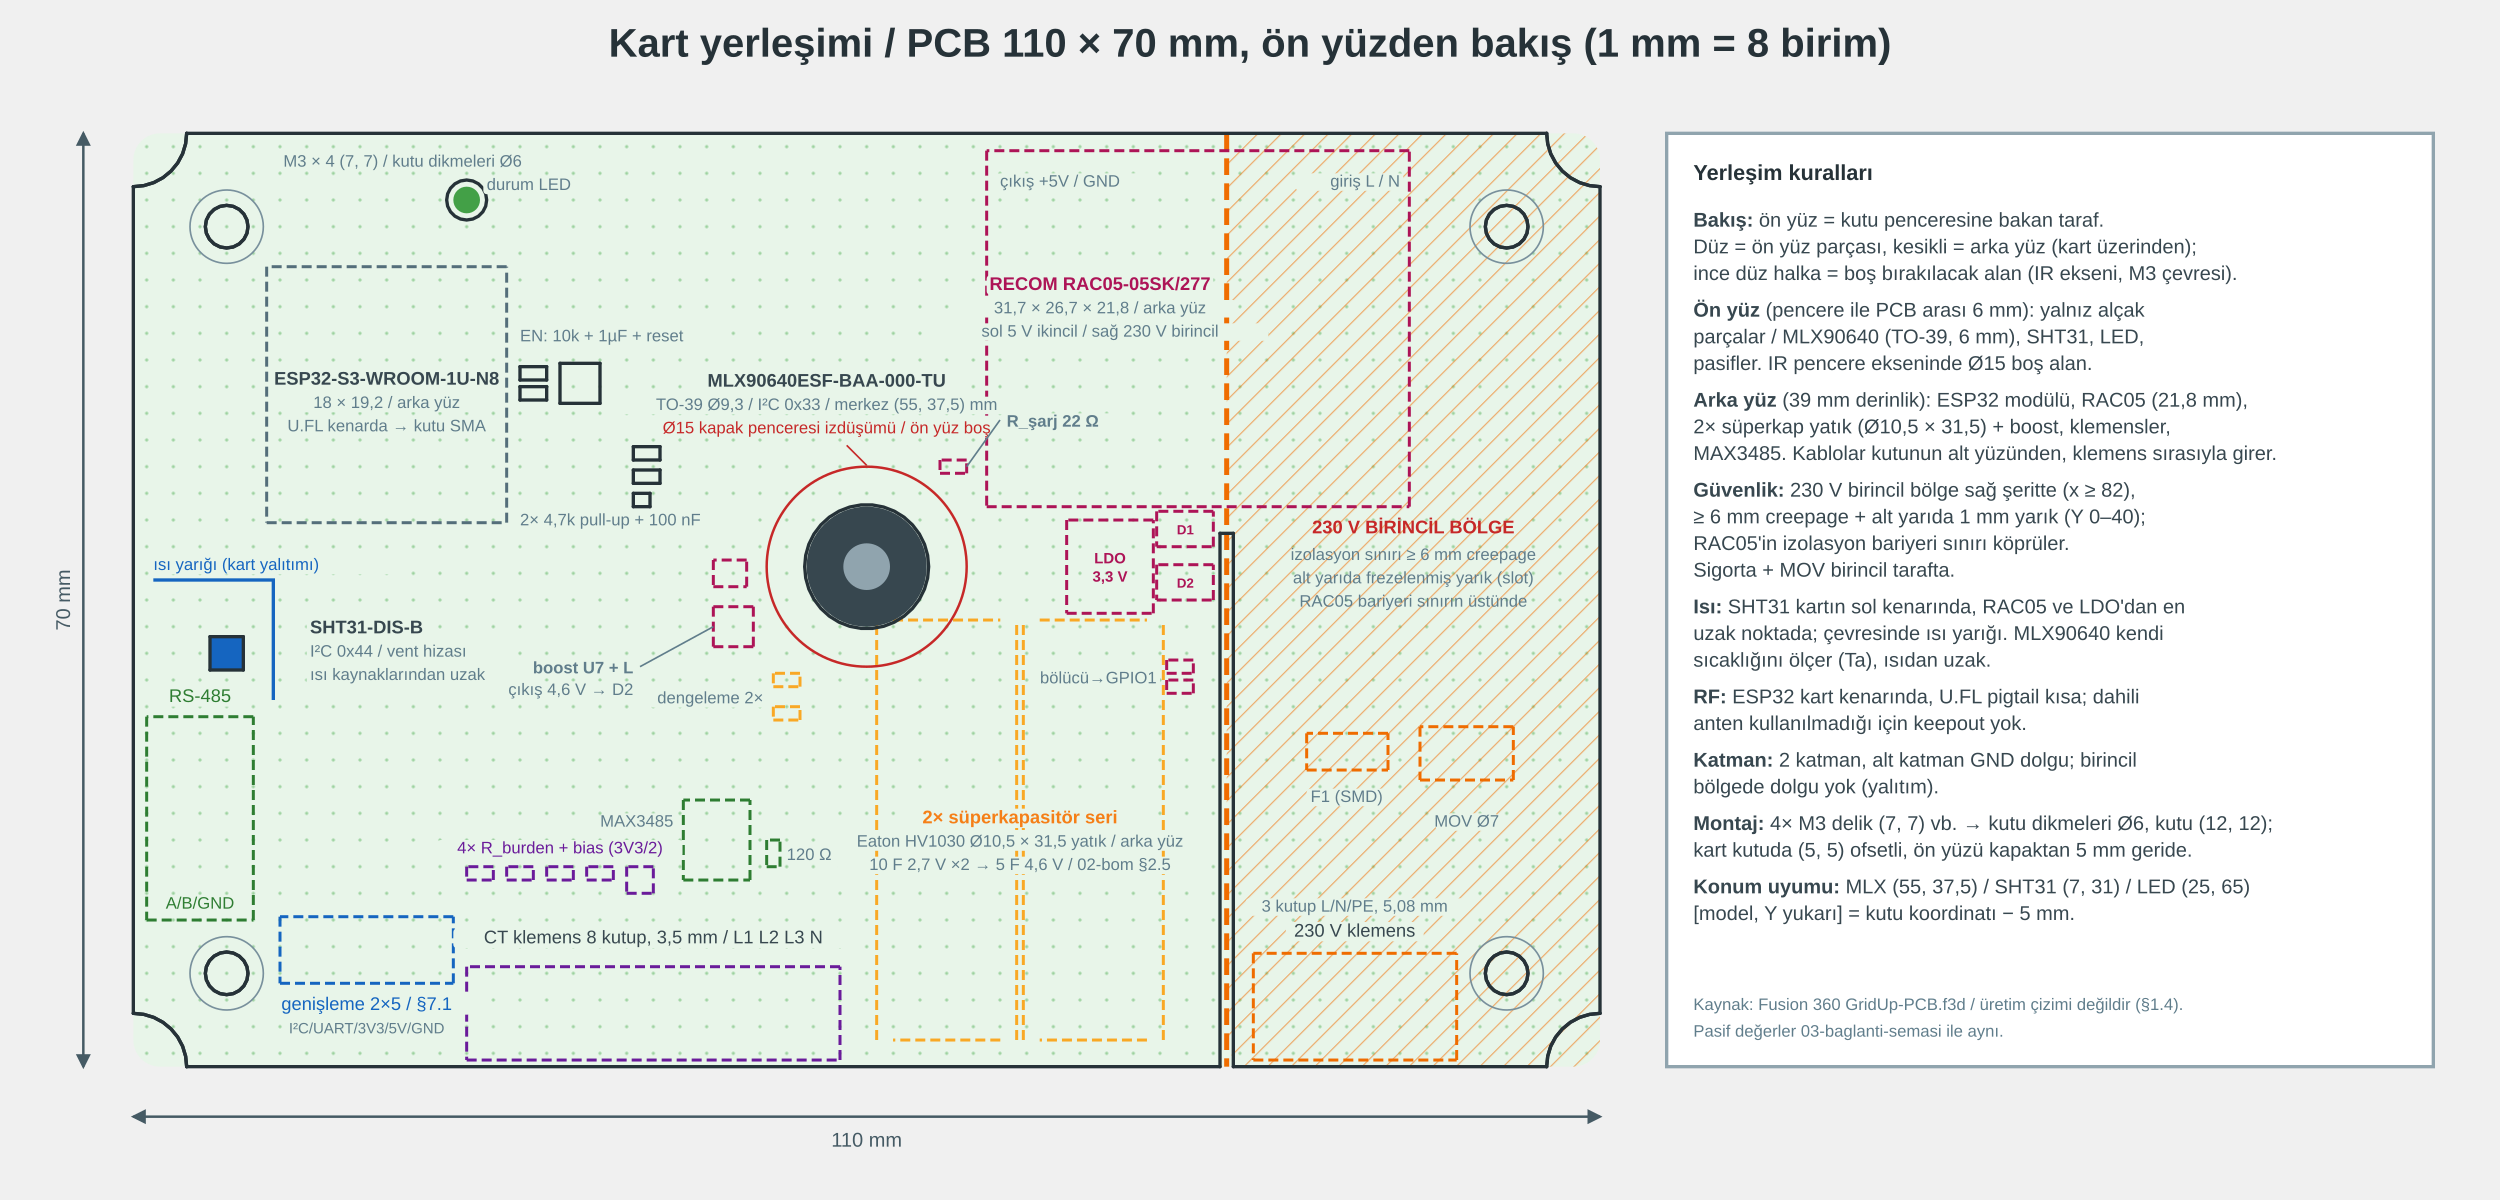
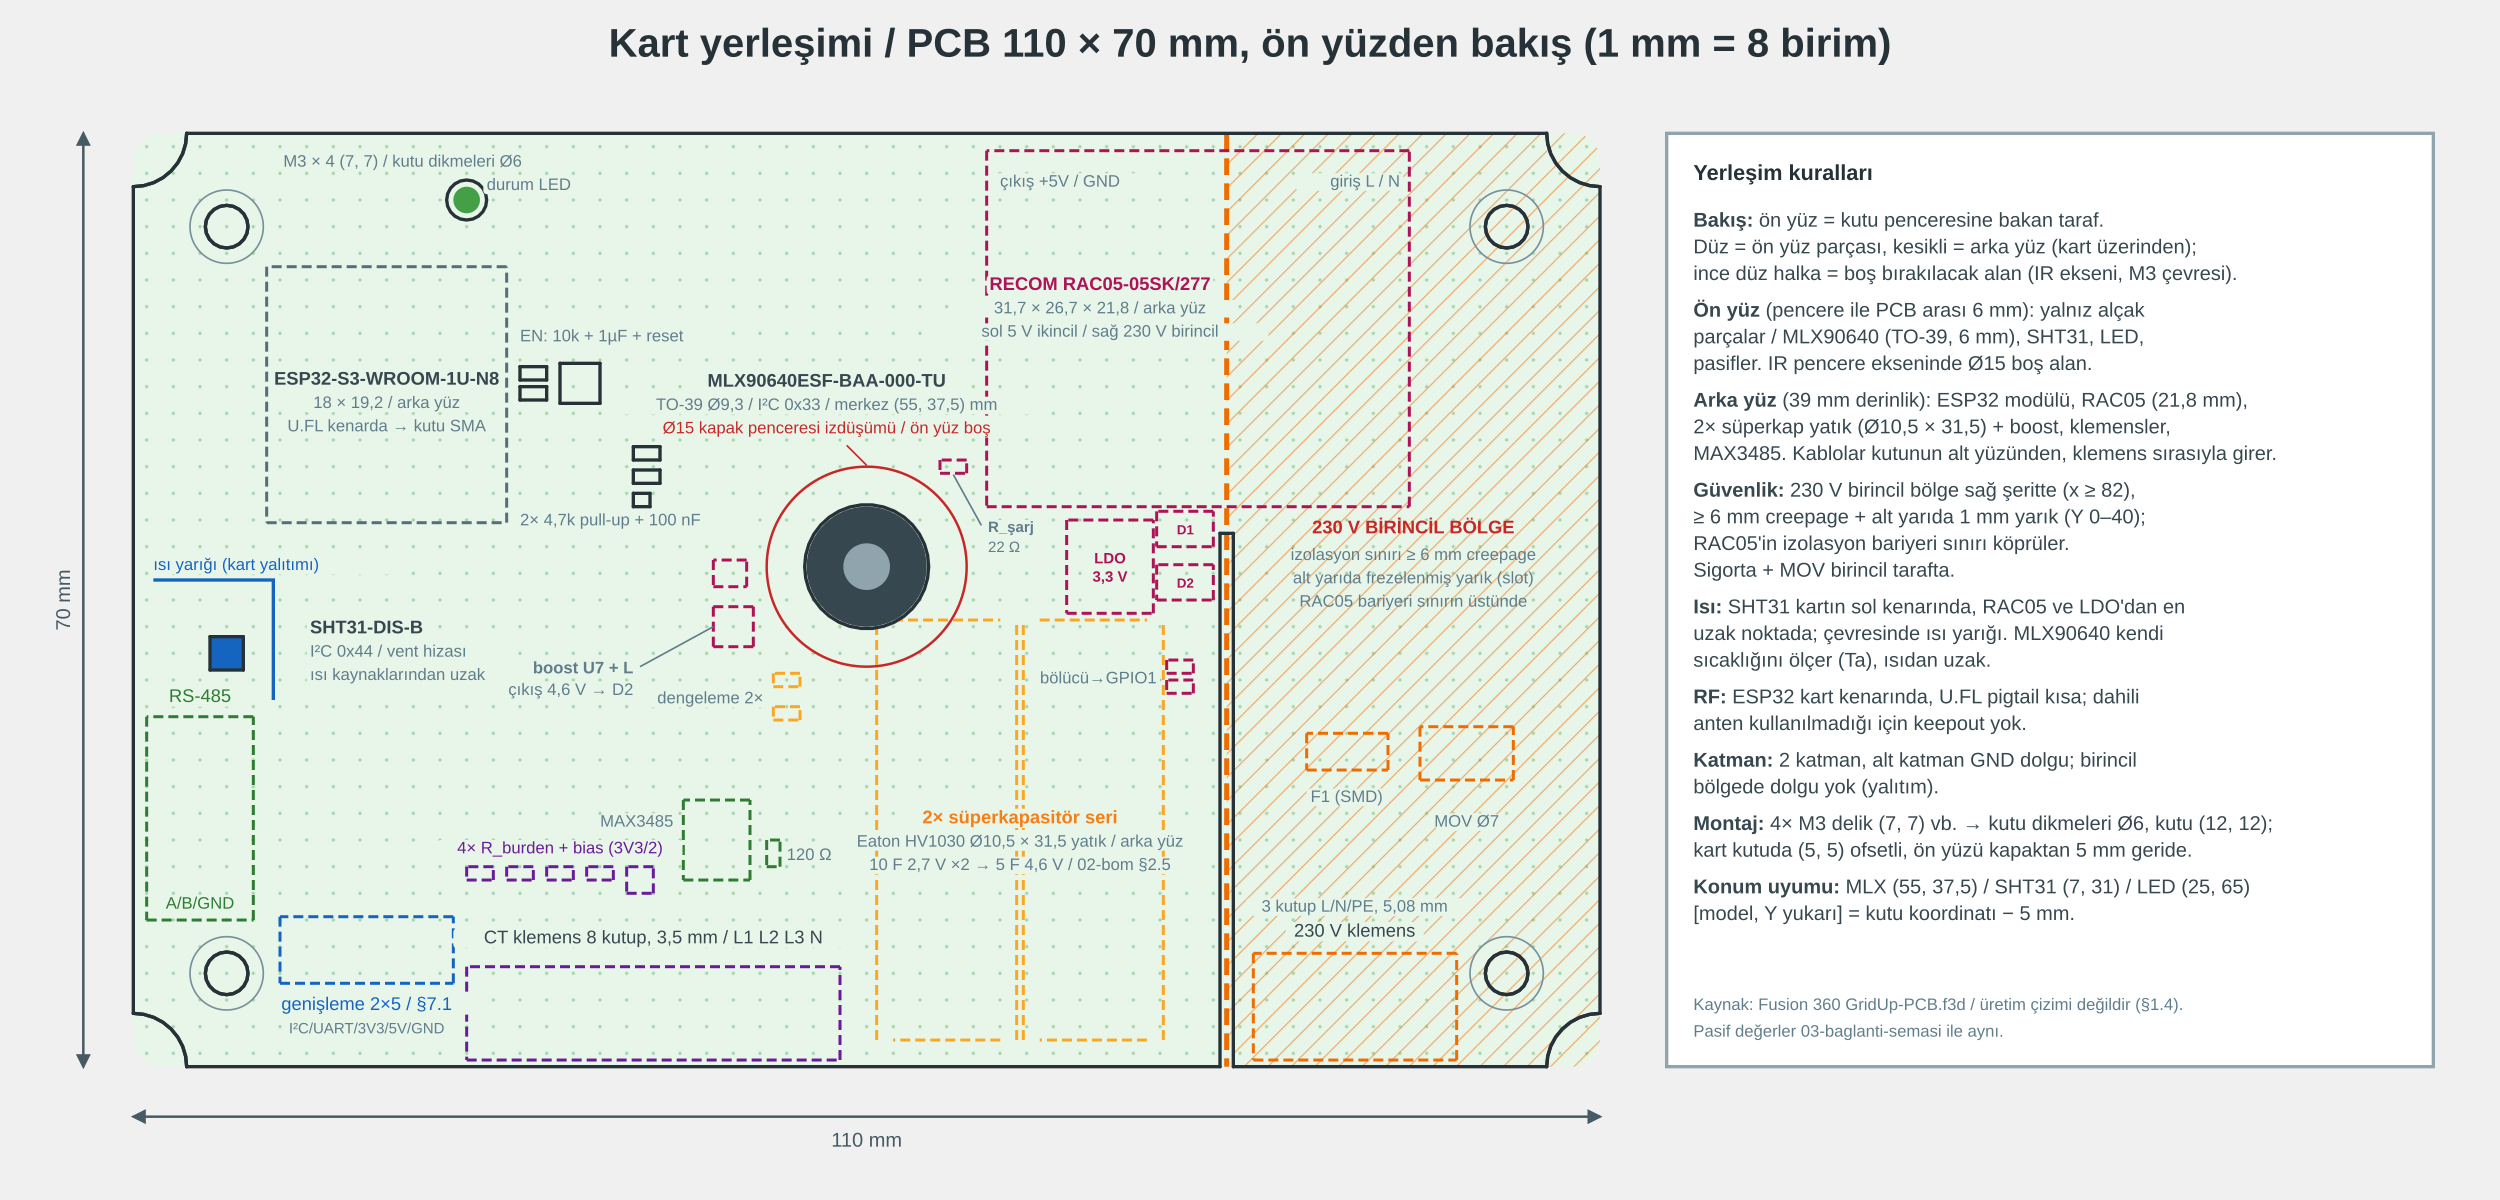
<svg xmlns="http://www.w3.org/2000/svg" viewBox="0 0 1500 720" width="100%" style="max-width:1100px;background:#fff;font-family:Arial,Helvetica,sans-serif">
  <defs>
    <marker id="dim" markerWidth="10" markerHeight="10" refX="5" refY="3" orient="auto-start-reverse">
      <path d="M0,0 L6,3 L0,6 z" fill="#455a64" />
    </marker>
    <marker id="arr" markerWidth="10" markerHeight="10" refX="6" refY="3" orient="auto">
      <path d="M0,0 L6,3 L0,6 z" fill="#c62828" />
    </marker>
  </defs>
  <text x="750" y="34" font-size="24" fill="#263238" text-anchor="middle" font-weight="700">Kart yerleşimi / PCB 110 × 70 mm, ön yüzden bakış (1 mm = 8 birim)</text>
  <defs>
    <pattern id="pcb" width="16" height="16" patternUnits="userSpaceOnUse">
      <rect width="16" height="16" fill="#e8f5e9" />
      <circle cx="8" cy="8" r="1" fill="#a5d6a7" />
    </pattern>
    <pattern id="hv" width="10" height="10" patternTransform="rotate(45)" patternUnits="userSpaceOnUse">
      <line x1="0" y1="0" x2="0" y2="10" stroke="#ef6c00" stroke-width="1.5" opacity="0.5" />
    </pattern>
  </defs>
  <rect x="80" y="80" width="880" height="560" rx="16" fill="url(#pcb)" />
  <rect x="736" y="80" width="224" height="560" rx="16" fill="url(#hv)" />
  <line x1="736" y1="80" x2="736" y2="640" stroke="#ef6c00" stroke-width="3" stroke-dasharray="10 5" />
  <text x="848" y="320" font-size="11" fill="#c62828" text-anchor="middle" font-weight="700">230 V BİRİNCİL BÖLGE</text>
  <text x="848" y="336" font-size="10" fill="#607d8b" text-anchor="middle">izolasyon sınırı ≥ 6 mm creepage</text>
  <text x="848" y="350" font-size="10" fill="#607d8b" text-anchor="middle">alt yarıda frezelenmiş yarık (slot)</text>
  <text x="848" y="364" font-size="10" fill="#607d8b" text-anchor="middle">RAC05 bariyeri sınırın üstünde</text>
  <circle cx="520" cy="340" r="60" fill="none" stroke="#c62828" stroke-width="1.5" />
  <circle cx="136" cy="584" r="22" fill="none" stroke="#78909c" stroke-width="1" />
  <circle cx="904" cy="584" r="22" fill="none" stroke="#78909c" stroke-width="1" />
  <circle cx="136" cy="136" r="22" fill="none" stroke="#78909c" stroke-width="1" />
  <circle cx="904" cy="136" r="22" fill="none" stroke="#78909c" stroke-width="1" />
  <text x="170" y="100" font-size="10" fill="#607d8b">M3 × 4 (7, 7) / kutu dikmeleri Ø6</text>
  <g fill="none" stroke-width="1.8" stroke-dasharray="6 3" stroke-linejoin="round">
    <polyline points="160,313.6 304,313.6" stroke="#546e7a" />
    <polyline points="304,313.6 304,160" stroke="#546e7a" />
    <polyline points="304,160 160,160" stroke="#546e7a" />
    <polyline points="160,160 160,313.6" stroke="#546e7a" />
    <polyline points="592,304 845.6,304" stroke="#ad1457" />
    <polyline points="845.6,304 845.6,90.4" stroke="#ad1457" />
    <polyline points="845.6,90.4 592,90.4" stroke="#ad1457" />
    <polyline points="592,90.4 592,304" stroke="#ad1457" />
    <polyline points="784,462 832.8,462" stroke="#ef6c00" />
    <polyline points="832.8,462 832.8,440" stroke="#ef6c00" />
    <polyline points="832.8,440 784,440" stroke="#ef6c00" />
    <polyline points="784,440 784,462" stroke="#ef6c00" />
    <polyline points="852,468 908,468" stroke="#ef6c00" />
    <polyline points="908,468 908,436" stroke="#ef6c00" />
    <polyline points="908,436 852,436" stroke="#ef6c00" />
    <polyline points="852,436 852,468" stroke="#ef6c00" />
    <polyline points="752,636 874,636" stroke="#ef6c00" />
    <polyline points="874,636 874,572" stroke="#ef6c00" />
    <polyline points="874,572 752,572" stroke="#ef6c00" />
    <polyline points="752,572 752,636" stroke="#ef6c00" />
    <polyline points="640,368 692,368" stroke="#ad1457" />
    <polyline points="692,368 692,312" stroke="#ad1457" />
    <polyline points="692,312 640,312" stroke="#ad1457" />
    <polyline points="640,312 640,368" stroke="#ad1457" />
    <polyline points="694,328 728,328" stroke="#ad1457" />
    <polyline points="728,328 728,306.8" stroke="#ad1457" />
    <polyline points="728,306.8 694,306.8" stroke="#ad1457" />
    <polyline points="694,306.8 694,328" stroke="#ad1457" />
    <polyline points="694,360 728,360" stroke="#ad1457" />
    <polyline points="728,360 728,338.8" stroke="#ad1457" />
    <polyline points="728,338.8 694,338.8" stroke="#ad1457" />
    <polyline points="694,338.8 694,360" stroke="#ad1457" />
    <polyline points="564,284 580,284" stroke="#ad1457" />
    <polyline points="580,284 580,276" stroke="#ad1457" />
    <polyline points="580,276 564,276" stroke="#ad1457" />
    <polyline points="564,276 564,284" stroke="#ad1457" />
    <polyline points="700,404 716,404" stroke="#ad1457" />
    <polyline points="716,404 716,396" stroke="#ad1457" />
    <polyline points="716,396 700,396" stroke="#ad1457" />
    <polyline points="700,396 700,404" stroke="#ad1457" />
    <polyline points="700,416 716,416" stroke="#ad1457" />
    <polyline points="716,416 716,408" stroke="#ad1457" />
    <polyline points="716,408 700,408" stroke="#ad1457" />
    <polyline points="700,408 700,416" stroke="#ad1457" />
    <polyline points="428,352 448,352" stroke="#ad1457" />
    <polyline points="448,352 448,336" stroke="#ad1457" />
    <polyline points="448,336 428,336" stroke="#ad1457" />
    <polyline points="428,336 428,352" stroke="#ad1457" />
    <polyline points="428,388 452,388" stroke="#ad1457" />
    <polyline points="452,388 452,364" stroke="#ad1457" />
    <polyline points="452,364 428,364" stroke="#ad1457" />
    <polyline points="428,364 428,388" stroke="#ad1457" />
    <polyline points="464,432 480,432" stroke="#f9a825" />
    <polyline points="480,432 480,424" stroke="#f9a825" />
    <polyline points="480,424 464,424" stroke="#f9a825" />
    <polyline points="464,424 464,432" stroke="#f9a825" />
    <polyline points="464,412 480,412" stroke="#f9a825" />
    <polyline points="480,412 480,404" stroke="#f9a825" />
    <polyline points="480,404 464,404" stroke="#f9a825" />
    <polyline points="464,404 464,412" stroke="#f9a825" />
    <polyline points="600.176,624 595,624 589,624 582.368,624 575.296,624 568,624 560.704,624 553.632,624 547,624 541,624 535.824,624" stroke="#f9a825" />
    <polyline points="535.824,372 541,372 547,372 553.632,372 560.704,372 568,372 575.296,372 582.368,372 589,372 595,372 600.176,372" stroke="#f9a825" />
    <polyline points="526,624 526,372" stroke="#f9a825" />
    <polyline points="610,624 610,372" stroke="#f9a825" />
    <polyline points="688.176,624 683,624 677,624 670.368,624 663.296,624 656,624 648.704,624 641.632,624 635,624 629,624 623.824,624" stroke="#f9a825" />
    <polyline points="623.824,372 629,372 635,372 641.632,372 648.704,372 656,372 663.296,372 670.368,372 677,372 683,372 688.176,372" stroke="#f9a825" />
    <polyline points="614,624 614,372" stroke="#f9a825" />
    <polyline points="698,624 698,372" stroke="#f9a825" />
    <polyline points="410,528 450,528" stroke="#2e7d32" />
    <polyline points="450,528 450,480" stroke="#2e7d32" />
    <polyline points="450,480 410,480" stroke="#2e7d32" />
    <polyline points="410,480 410,528" stroke="#2e7d32" />
    <polyline points="460,520 468,520" stroke="#2e7d32" />
    <polyline points="468,520 468,504" stroke="#2e7d32" />
    <polyline points="468,504 460,504" stroke="#2e7d32" />
    <polyline points="460,504 460,520" stroke="#2e7d32" />
    <polyline points="88,552 152,552" stroke="#2e7d32" />
    <polyline points="152,552 152,430" stroke="#2e7d32" />
    <polyline points="152,430 88,430" stroke="#2e7d32" />
    <polyline points="88,430 88,552" stroke="#2e7d32" />
    <polyline points="280,528 296,528" stroke="#6a1b9a" />
    <polyline points="296,528 296,520" stroke="#6a1b9a" />
    <polyline points="296,520 280,520" stroke="#6a1b9a" />
    <polyline points="280,520 280,528" stroke="#6a1b9a" />
    <polyline points="304,528 320,528" stroke="#6a1b9a" />
    <polyline points="320,528 320,520" stroke="#6a1b9a" />
    <polyline points="320,520 304,520" stroke="#6a1b9a" />
    <polyline points="304,520 304,528" stroke="#6a1b9a" />
    <polyline points="328,528 344,528" stroke="#6a1b9a" />
    <polyline points="344,528 344,520" stroke="#6a1b9a" />
    <polyline points="344,520 328,520" stroke="#6a1b9a" />
    <polyline points="328,520 328,528" stroke="#6a1b9a" />
    <polyline points="352,528 368,528" stroke="#6a1b9a" />
    <polyline points="368,528 368,520" stroke="#6a1b9a" />
    <polyline points="368,520 352,520" stroke="#6a1b9a" />
    <polyline points="352,520 352,528" stroke="#6a1b9a" />
    <polyline points="376,536 392,536" stroke="#6a1b9a" />
    <polyline points="392,536 392,520" stroke="#6a1b9a" />
    <polyline points="392,520 376,520" stroke="#6a1b9a" />
    <polyline points="376,520 376,536" stroke="#6a1b9a" />
    <polyline points="280,636 504,636" stroke="#6a1b9a" />
    <polyline points="504,636 504,580" stroke="#6a1b9a" />
    <polyline points="504,580 280,580" stroke="#6a1b9a" />
    <polyline points="280,580 280,636" stroke="#6a1b9a" />
    <polyline points="168,590 272,590" stroke="#1565c0" />
    <polyline points="272,590 272,550" stroke="#1565c0" />
    <polyline points="272,550 168,550" stroke="#1565c0" />
    <polyline points="168,550 168,590" stroke="#1565c0" />
  </g>
  <circle cx="520" cy="340" r="36" fill="#37474f" />
  <circle cx="520" cy="340" r="14" fill="#90a4ae" />
  <rect x="126" y="382" width="20" height="20" fill="#1565c0" />
  <circle cx="280" cy="120" r="8" fill="#43a047" />
  <g transform="translate(80,80)">
    <polyline points="32,0 31.38,6.24 29.57,12.25 26.61,17.78 22.62,22.62 17.78,26.61 12.25,29.57 6.24,31.38 0,32" fill="none" stroke="#263238" stroke-width="2" stroke-linejoin="round" stroke-linecap="round" />
    <polyline points="0,32 6.24,31.38 12.25,29.57 17.78,26.61 22.62,22.62 26.61,17.78 29.57,12.25 31.38,6.24 32,0" fill="none" stroke="#263238" stroke-width="2" stroke-linejoin="round" stroke-linecap="round" />
    <polyline points="32,560 31.38,553.76 29.57,547.75 26.61,542.22 22.62,537.38 17.78,533.39 12.25,530.43 6.24,528.62 0,528" fill="none" stroke="#263238" stroke-width="2" stroke-linejoin="round" stroke-linecap="round" />
    <polyline points="0,528 6.24,528.62 12.25,530.43 17.78,533.39 22.62,537.38 26.61,542.22 29.57,547.75 31.38,553.76 32,560" fill="none" stroke="#263238" stroke-width="2" stroke-linejoin="round" stroke-linecap="round" />
    <polyline points="660,240 660,560" fill="none" stroke="#263238" stroke-width="2" stroke-linejoin="round" stroke-linecap="round" />
    <polyline points="652,240 660,240" fill="none" stroke="#263238" stroke-width="2" stroke-linejoin="round" stroke-linecap="round" />
    <polyline points="652,560 652,240" fill="none" stroke="#263238" stroke-width="2" stroke-linejoin="round" stroke-linecap="round" />
    <polyline points="43.2,56 43.82,52.05 45.65,48.48 48.48,45.65 52.05,43.82 56,43.2 59.95,43.82 63.52,45.65 66.35,48.48 68.18,52.05 68.8,56 68.18,59.95 66.35,63.52 63.52,66.35 59.95,68.18 56,68.8 52.05,68.18 48.48,66.35 45.65,63.52 43.82,59.95 43.2,56" fill="none" stroke="#263238" stroke-width="2" stroke-linejoin="round" stroke-linecap="round" />
    <polyline points="43.2,56 43.82,59.95 45.65,63.52 48.48,66.35 52.05,68.18 56,68.8 59.95,68.18 63.52,66.35 66.35,63.52 68.18,59.95 68.8,56 68.18,52.05 66.35,48.48 63.52,45.65 59.95,43.82 56,43.2 52.05,43.82 48.48,45.65 45.65,48.48 43.82,52.05 43.2,56" fill="none" stroke="#263238" stroke-width="2" stroke-linejoin="round" stroke-linecap="round" />
    <polyline points="811.2,504 811.82,500.05 813.65,496.48 816.48,493.65 820.05,491.82 824,491.2 827.95,491.82 831.52,493.65 834.35,496.48 836.18,500.05 836.8,504 836.18,507.95 834.35,511.52 831.52,514.35 827.95,516.18 824,516.8 820.05,516.18 816.48,514.35 813.65,511.52 811.82,507.95 811.2,504" fill="none" stroke="#263238" stroke-width="2" stroke-linejoin="round" stroke-linecap="round" />
    <polyline points="811.2,504 811.82,507.95 813.65,511.52 816.48,514.35 820.05,516.18 824,516.8 827.95,516.18 831.52,514.35 834.35,511.52 836.18,507.95 836.8,504 836.18,500.05 834.35,496.48 831.52,493.65 827.95,491.82 824,491.2 820.05,491.82 816.48,493.65 813.65,496.48 811.82,500.05 811.2,504" fill="none" stroke="#263238" stroke-width="2" stroke-linejoin="round" stroke-linecap="round" />
    <polyline points="811.2,56 811.82,52.05 813.65,48.48 816.48,45.65 820.05,43.82 824,43.2 827.95,43.82 831.52,45.65 834.35,48.48 836.18,52.05 836.8,56 836.18,59.95 834.35,63.52 831.52,66.35 827.95,68.18 824,68.8 820.05,68.18 816.48,66.35 813.65,63.52 811.82,59.95 811.2,56" fill="none" stroke="#263238" stroke-width="2" stroke-linejoin="round" stroke-linecap="round" />
    <polyline points="811.2,56 811.82,59.95 813.65,63.52 816.48,66.35 820.05,68.18 824,68.8 827.95,68.18 831.52,66.35 834.35,63.52 836.18,59.95 836.8,56 836.18,52.05 834.35,48.48 831.52,45.65 827.95,43.82 824,43.2 820.05,43.82 816.48,45.65 813.65,48.48 811.82,52.05 811.2,56" fill="none" stroke="#263238" stroke-width="2" stroke-linejoin="round" stroke-linecap="round" />
    <polyline points="43.2,504 43.82,500.05 45.65,496.48 48.48,493.65 52.05,491.82 56,491.2 59.95,491.82 63.52,493.65 66.35,496.48 68.18,500.05 68.8,504 68.18,507.95 66.35,511.52 63.52,514.35 59.95,516.18 56,516.8 52.05,516.18 48.48,514.35 45.65,511.52 43.82,507.95 43.2,504" fill="none" stroke="#263238" stroke-width="2" stroke-linejoin="round" stroke-linecap="round" />
    <polyline points="43.2,504 43.82,507.95 45.65,511.52 48.48,514.35 52.05,516.18 56,516.8 59.95,516.18 63.52,514.35 66.35,511.52 68.18,507.95 68.8,504 68.18,500.05 66.35,496.48 63.52,493.65 59.95,491.82 56,491.2 52.05,491.82 48.48,493.65 45.65,496.48 43.82,500.05 43.2,504" fill="none" stroke="#263238" stroke-width="2" stroke-linejoin="round" stroke-linecap="round" />
    <polyline points="848,560 848.62,553.76 850.43,547.75 853.39,542.22 857.38,537.38 862.22,533.39 867.75,530.43 873.76,528.62 880,528" fill="none" stroke="#263238" stroke-width="2" stroke-linejoin="round" stroke-linecap="round" />
    <polyline points="880,528 873.76,528.62 867.75,530.43 862.22,533.39 857.38,537.38 853.39,542.22 850.43,547.75 848.62,553.76 848,560" fill="none" stroke="#263238" stroke-width="2" stroke-linejoin="round" stroke-linecap="round" />
    <polyline points="880,32 873.76,31.38 867.75,29.57 862.22,26.61 857.38,22.62 853.39,17.78 850.43,12.25 848.62,6.24 848,0" fill="none" stroke="#263238" stroke-width="2" stroke-linejoin="round" stroke-linecap="round" />
    <polyline points="848,0 848.62,6.24 850.43,12.25 853.39,17.78 857.38,22.62 862.22,26.61 867.75,29.57 873.76,31.38 880,32" fill="none" stroke="#263238" stroke-width="2" stroke-linejoin="round" stroke-linecap="round" />
    <polyline points="660,560 848,560" fill="none" stroke="#263238" stroke-width="2" stroke-linejoin="round" stroke-linecap="round" />
    <polyline points="32,560 652,560" fill="none" stroke="#263238" stroke-width="2" stroke-linejoin="round" stroke-linecap="round" />
    <polyline points="848,0 32,0" fill="none" stroke="#263238" stroke-width="2" stroke-linejoin="round" stroke-linecap="round" />
    <polyline points="0,32 0,528" fill="none" stroke="#263238" stroke-width="2" stroke-linejoin="round" stroke-linecap="round" />
    <polyline points="880,528 880,32" fill="none" stroke="#263238" stroke-width="2" stroke-linejoin="round" stroke-linecap="round" />
    <polyline points="402.8,260 403.43,266.83 405.31,273.44 408.37,279.58 412.51,285.06 417.58,289.69 423.42,293.3 429.82,295.78 436.57,297.04 443.43,297.04 450.18,295.78 456.58,293.3 462.42,289.69 467.49,285.06 471.63,279.58 474.69,273.44 476.57,266.83 477.2,260 476.57,253.17 474.69,246.56 471.63,240.42 467.49,234.94 462.42,230.31 456.58,226.7 450.18,224.22 443.43,222.96 436.57,222.96 429.82,224.22 423.42,226.7 417.58,230.31 412.51,234.94 408.37,240.42 405.31,246.56 403.43,253.17 402.8,260" fill="none" stroke="#263238" stroke-width="2" stroke-linejoin="round" stroke-linecap="round" />
    <polyline points="66,302 46,302" fill="none" stroke="#263238" stroke-width="2" stroke-linejoin="round" stroke-linecap="round" />
    <polyline points="66,322 66,302" fill="none" stroke="#263238" stroke-width="2" stroke-linejoin="round" stroke-linecap="round" />
    <polyline points="46,322 66,322" fill="none" stroke="#263238" stroke-width="2" stroke-linejoin="round" stroke-linecap="round" />
    <polyline points="46,302 46,322" fill="none" stroke="#263238" stroke-width="2" stroke-linejoin="round" stroke-linecap="round" />
    <polyline points="188,40 188.58,43.71 190.29,47.06 192.94,49.71 196.29,51.42 200,52 203.71,51.42 207.06,49.71 209.71,47.06 211.42,43.71 212,40 211.42,36.29 209.71,32.94 207.06,30.29 203.71,28.58 200,28 196.29,28.58 192.94,30.29 190.29,32.94 188.58,36.29 188,40" fill="none" stroke="#263238" stroke-width="2" stroke-linejoin="round" stroke-linecap="round" />
    <polyline points="316,188 300,188" fill="none" stroke="#263238" stroke-width="2" stroke-linejoin="round" stroke-linecap="round" />
    <polyline points="316,196 316,188" fill="none" stroke="#263238" stroke-width="2" stroke-linejoin="round" stroke-linecap="round" />
    <polyline points="300,196 316,196" fill="none" stroke="#263238" stroke-width="2" stroke-linejoin="round" stroke-linecap="round" />
    <polyline points="300,188 300,196" fill="none" stroke="#263238" stroke-width="2" stroke-linejoin="round" stroke-linecap="round" />
    <polyline points="316,202 300,202" fill="none" stroke="#263238" stroke-width="2" stroke-linejoin="round" stroke-linecap="round" />
    <polyline points="316,210 316,202" fill="none" stroke="#263238" stroke-width="2" stroke-linejoin="round" stroke-linecap="round" />
    <polyline points="300,210 316,210" fill="none" stroke="#263238" stroke-width="2" stroke-linejoin="round" stroke-linecap="round" />
    <polyline points="300,202 300,210" fill="none" stroke="#263238" stroke-width="2" stroke-linejoin="round" stroke-linecap="round" />
    <polyline points="310,216 300,216" fill="none" stroke="#263238" stroke-width="2" stroke-linejoin="round" stroke-linecap="round" />
    <polyline points="310,224 310,216" fill="none" stroke="#263238" stroke-width="2" stroke-linejoin="round" stroke-linecap="round" />
    <polyline points="300,224 310,224" fill="none" stroke="#263238" stroke-width="2" stroke-linejoin="round" stroke-linecap="round" />
    <polyline points="300,216 300,224" fill="none" stroke="#263238" stroke-width="2" stroke-linejoin="round" stroke-linecap="round" />
    <polyline points="248,140 232,140" fill="none" stroke="#263238" stroke-width="2" stroke-linejoin="round" stroke-linecap="round" />
    <polyline points="248,148 248,140" fill="none" stroke="#263238" stroke-width="2" stroke-linejoin="round" stroke-linecap="round" />
    <polyline points="232,148 248,148" fill="none" stroke="#263238" stroke-width="2" stroke-linejoin="round" stroke-linecap="round" />
    <polyline points="232,140 232,148" fill="none" stroke="#263238" stroke-width="2" stroke-linejoin="round" stroke-linecap="round" />
    <polyline points="248,152 232,152" fill="none" stroke="#263238" stroke-width="2" stroke-linejoin="round" stroke-linecap="round" />
    <polyline points="248,160 248,152" fill="none" stroke="#263238" stroke-width="2" stroke-linejoin="round" stroke-linecap="round" />
    <polyline points="232,160 248,160" fill="none" stroke="#263238" stroke-width="2" stroke-linejoin="round" stroke-linecap="round" />
    <polyline points="232,152 232,160" fill="none" stroke="#263238" stroke-width="2" stroke-linejoin="round" stroke-linecap="round" />
    <polyline points="280,138 256,138" fill="none" stroke="#263238" stroke-width="2" stroke-linejoin="round" stroke-linecap="round" />
    <polyline points="280,162 280,138" fill="none" stroke="#263238" stroke-width="2" stroke-linejoin="round" stroke-linecap="round" />
    <polyline points="256,162 280,162" fill="none" stroke="#263238" stroke-width="2" stroke-linejoin="round" stroke-linecap="round" />
    <polyline points="256,138 256,162" fill="none" stroke="#263238" stroke-width="2" stroke-linejoin="round" stroke-linecap="round" />
  </g>
  <rect x="421.4" y="223.2" width="149.2" height="11.6" rx="2" fill="#e8f5e9" />
  <text x="496" y="232" font-size="11" fill="#37474f" text-anchor="middle" font-weight="700">MLX90640ESF-BAA-000-TU</text>
  <rect x="373" y="238" width="246" height="10.5" rx="2" fill="#e8f5e9" />
  <text x="496" y="246" font-size="10" fill="#607d8b" text-anchor="middle">TO-39 Ø9,3 / I²C 0x33 / merkez (55, 37,5) mm</text>
  <rect x="381.2" y="252" width="229.5" height="10.5" rx="2" fill="#e8f5e9" />
  <text x="496" y="260" font-size="10" fill="#c62828" text-anchor="middle">Ø15 kapak penceresi izdüşümü / ön yüz boş</text>
  <line x1="508" y1="267.2" x2="520" y2="279.2" stroke="#c62828" stroke-width="1" />
  <rect x="310" y="307.2" width="136" height="10.5" rx="2" fill="#e8f5e9" />
  <text x="312" y="315.2" font-size="10" fill="#607d8b">2× 4,7k pull-up + 100 nF</text>
  <rect x="184" y="371.2" width="76.6" height="11.6" rx="2" fill="#e8f5e9" />
  <text x="186" y="380" font-size="11" fill="#37474f" font-weight="700">SHT31-DIS-B</text>
  <rect x="184" y="386" width="125" height="10.5" rx="2" fill="#e8f5e9" />
  <text x="186" y="394" font-size="10" fill="#607d8b">I²C 0x44 / vent hizası</text>
  <rect x="184" y="400" width="130.5" height="10.5" rx="2" fill="#e8f5e9" />
  <text x="186" y="408" font-size="10" fill="#607d8b">ısı kaynaklarından uzak</text>
  <path d="M92 348 h72 v72" fill="none" stroke="#1565c0" stroke-width="2" />
  <rect x="90" y="334" width="147" height="10.5" rx="2" fill="#e8f5e9" />
  <text x="92" y="342" font-size="10" fill="#1565c0">ısı yarığı (kart yalıtımı)</text>
  <rect x="290" y="106" width="53.5" height="10.5" rx="2" fill="#e8f5e9" />
  <text x="292" y="114" font-size="10" fill="#607d8b">durum LED</text>
  <rect x="310" y="196.8" width="119.5" height="10.5" rx="2" fill="#e8f5e9" />
  <text x="312" y="204.8" font-size="10" fill="#607d8b">EN: 10k + 1µF + reset</text>
  <rect x="164" y="222" width="136" height="11.6" rx="2" fill="#e8f5e9" />
  <text x="232" y="230.8" font-size="11" fill="#37474f" text-anchor="middle" font-weight="700">ESP32-S3-WROOM-1U-N8</text>
  <rect x="175" y="236.8" width="114" height="10.5" rx="2" fill="#e8f5e9" />
  <text x="232" y="244.8" font-size="10" fill="#607d8b" text-anchor="middle">18 × 19,2 / arka yüz</text>
  <rect x="166.8" y="250.8" width="130.5" height="10.5" rx="2" fill="#e8f5e9" />
  <text x="232" y="258.8" font-size="10" fill="#607d8b" text-anchor="middle">U.FL kenarda → kutu SMA</text>
  <rect x="592" y="165.2" width="136" height="11.6" rx="2" fill="#e8f5e9" />
  <text x="660" y="174" font-size="11" fill="#ad1457" text-anchor="middle" font-weight="700">RECOM RAC05-05SK/277</text>
  <rect x="578.2" y="180" width="163.5" height="10.5" rx="2" fill="#e8f5e9" />
  <text x="660" y="188" font-size="10" fill="#607d8b" text-anchor="middle">31,7 × 26,7 × 21,8 / arka yüz</text>
  <rect x="559" y="194" width="202" height="10.5" rx="2" fill="#e8f5e9" />
  <text x="660" y="202" font-size="10" fill="#607d8b" text-anchor="middle">sol 5 V ikincil / sağ 230 V birincil</text>
  <rect x="598" y="104" width="86.5" height="10.5" rx="2" fill="#e8f5e9" />
  <text x="600" y="112" font-size="10" fill="#607d8b">çıkış +5V / GND</text>
  <rect x="777.5" y="104" width="64.5" height="10.5" rx="2" fill="#e8f5e9" />
  <text x="840" y="112" font-size="10" fill="#607d8b" text-anchor="end">giriş L / N</text>
  <rect x="784" y="473.2" width="48" height="10.5" rx="2" fill="#e8f5e9" />
  <text x="808" y="481.2" font-size="10" fill="#607d8b" text-anchor="middle">F1 (SMD)</text>
  <rect x="861.5" y="488" width="37" height="10.5" rx="2" fill="#e8f5e9" />
  <text x="880" y="496" font-size="10" fill="#607d8b" text-anchor="middle">MOV Ø7</text>
  <rect x="771.5" y="553.2" width="82.7" height="11.6" rx="2" fill="#e8f5e9" />
  <text x="812.8" y="562" font-size="11" fill="#37474f" text-anchor="middle">230 V klemens</text>
  <rect x="747.5" y="539" width="130.5" height="10.5" rx="2" fill="#e8f5e9" />
  <text x="812.8" y="547" font-size="10" fill="#607d8b" text-anchor="middle">3 kutup L/N/PE, 5,08 mm</text>
  <text x="666" y="338" font-size="9" fill="#ad1457" text-anchor="middle" font-weight="700">LDO</text>
  <text x="666" y="349" font-size="9" fill="#ad1457" text-anchor="middle" font-weight="700">3,3 V</text>
  <text x="711.2" y="320.6" font-size="8" fill="#ad1457" text-anchor="middle" font-weight="700">D1</text>
  <text x="711.2" y="352.6" font-size="8" fill="#ad1457" text-anchor="middle" font-weight="700">D2</text>
-   <line x1="580" y1="280" x2="600" y2="252" stroke="#607d8b" stroke-width="1" />
-   <rect x="602" y="248" width="70" height="10.5" rx="2" fill="#e8f5e9" />
-   <text x="604" y="256" font-size="10" fill="#607d8b" font-weight="700">R_şarj 22 Ω</text>
+   <line x1="572" y1="284.8" x2="588.8" y2="315.2" stroke="#607d8b" stroke-width="1" />
+   <rect x="590.8" y="312" width="36.4" height="9.5" rx="2" fill="#e8f5e9" />
+   <text x="592.8" y="319.2" font-size="9" fill="#607d8b" font-weight="700">R_şarj</text>
+   <rect x="590.8" y="324" width="23.8" height="9.5" rx="2" fill="#e8f5e9" />
+   <text x="592.8" y="331.2" font-size="9" fill="#607d8b">22 Ω</text>
  <rect x="626" y="402" width="70" height="10.5" rx="2" fill="#e8f5e9" />
  <text x="694" y="410" font-size="10" fill="#607d8b" text-anchor="end">bölücü→GPIO1</text>
  <rect x="537.4" y="485.2" width="149.2" height="11.6" rx="2" fill="#e8f5e9" />
  <text x="612" y="494" font-size="11" fill="#f57f17" text-anchor="middle" font-weight="700">2× süperkapasitör seri</text>
  <rect x="494.5" y="500" width="235" height="10.5" rx="2" fill="#e8f5e9" />
  <text x="612" y="508" font-size="10" fill="#607d8b" text-anchor="middle">Eaton HV1030 Ø10,5 × 31,5 yatık / arka yüz</text>
  <rect x="502.8" y="514" width="218.5" height="10.5" rx="2" fill="#e8f5e9" />
  <text x="612" y="522" font-size="10" fill="#607d8b" text-anchor="middle">10 F 2,7 V ×2 → 5 F 4,6 V / 02-bom §2.5</text>
  <line x1="428" y1="376" x2="384" y2="400" stroke="#607d8b" stroke-width="1" />
  <rect x="306" y="396" width="76" height="10.5" rx="2" fill="#e8f5e9" />
  <text x="380" y="404" font-size="10" fill="#607d8b" text-anchor="end" font-weight="700">boost U7 + L</text>
  <rect x="290" y="409" width="92" height="10.5" rx="2" fill="#e8f5e9" />
  <text x="380" y="417" font-size="10" fill="#607d8b" text-anchor="end">çıkış 4,6 V → D2</text>
  <rect x="390" y="414" width="70" height="10.5" rx="2" fill="#e8f5e9" />
  <text x="458" y="422" font-size="10" fill="#607d8b" text-anchor="end">dengeleme 2×</text>
  <rect x="363.5" y="488" width="42.5" height="10.5" rx="2" fill="#e8f5e9" />
  <text x="404" y="496" font-size="10" fill="#607d8b" text-anchor="end">MAX3485</text>
  <rect x="470" y="508" width="31.5" height="10.5" rx="2" fill="#e8f5e9" />
  <text x="472" y="516" font-size="10" fill="#607d8b">120 Ω</text>
  <rect x="99.8" y="412.4" width="40.3" height="11.6" rx="2" fill="#e8f5e9" />
  <text x="120" y="421.2" font-size="11" fill="#2e7d32" text-anchor="middle">RS-485</text>
  <rect x="98.8" y="537.2" width="42.5" height="10.5" rx="2" fill="#e8f5e9" />
  <text x="120" y="545.2" font-size="10" fill="#2e7d32" text-anchor="middle">A/B/GND</text>
  <rect x="262.5" y="504" width="147" height="10.5" rx="2" fill="#e8f5e9" />
  <text x="336" y="512" font-size="10" fill="#6a1b9a" text-anchor="middle">4× R_burden + bias (3V3/2)</text>
  <rect x="272" y="557.2" width="240" height="11.6" rx="2" fill="#e8f5e9" />
  <text x="392" y="566" font-size="11" fill="#37474f" text-anchor="middle">CT klemens 8 kutup, 3,5 mm / L1 L2 L3 N</text>
  <rect x="157.5" y="597.2" width="125" height="11.6" rx="2" fill="#e8f5e9" />
  <text x="220" y="606" font-size="11" fill="#1565c0" text-anchor="middle">genişleme 2×5 / §7.1</text>
  <rect x="171" y="612.8" width="98.1" height="9.5" rx="2" fill="#e8f5e9" />
  <text x="220" y="620" font-size="9" fill="#607d8b" text-anchor="middle">I²C/UART/3V3/5V/GND</text>
  <line x1="80" y1="670" x2="960" y2="670" stroke="#455a64" stroke-width="1.5" marker-start="url(#dim)" marker-end="url(#dim)" />
  <text x="520" y="688" font-size="12" fill="#455a64" text-anchor="middle">110 mm</text>
  <line x1="50" y1="80" x2="50" y2="640" stroke="#455a64" stroke-width="1.5" marker-start="url(#dim)" marker-end="url(#dim)" />
  <text x="42" y="360" font-size="12" fill="#455a64" text-anchor="middle" transform="rotate(-90 42 360)">70 mm</text>
  <rect x="1000" y="80" width="460" height="560" fill="#fff" stroke="#90a4ae" stroke-width="2" />
  <text x="1016" y="108" font-size="13" fill="#263238" font-weight="700">Yerleşim kuralları</text>
  <text x="1016" y="136" font-size="12" fill="#37474f">
    <tspan font-weight="700">Bakış:</tspan> ön yüz = kutu penceresine bakan taraf.</text>
  <text x="1016" y="152" font-size="12" fill="#37474f">Düz = ön yüz parçası, kesikli = arka yüz (kart üzerinden);</text>
  <text x="1016" y="168" font-size="12" fill="#37474f">ince düz halka = boş bırakılacak alan (IR ekseni, M3 çevresi).</text>
  <text x="1016" y="190" font-size="12" fill="#37474f">
    <tspan font-weight="700">Ön yüz</tspan> (pencere ile PCB arası 6 mm): yalnız alçak</text>
  <text x="1016" y="206" font-size="12" fill="#37474f">parçalar / MLX90640 (TO-39, 6 mm), SHT31, LED,</text>
  <text x="1016" y="222" font-size="12" fill="#37474f">pasifler. IR pencere ekseninde Ø15 boş alan.</text>
  <text x="1016" y="244" font-size="12" fill="#37474f">
    <tspan font-weight="700">Arka yüz</tspan> (39 mm derinlik): ESP32 modülü, RAC05 (21,8 mm),</text>
  <text x="1016" y="260" font-size="12" fill="#37474f">2× süperkap yatık (Ø10,5 × 31,5) + boost, klemensler,</text>
  <text x="1016" y="276" font-size="12" fill="#37474f">MAX3485. Kablolar kutunun alt yüzünden, klemens sırasıyla girer.</text>
  <text x="1016" y="298" font-size="12" fill="#37474f">
    <tspan font-weight="700">Güvenlik:</tspan> 230 V birincil bölge sağ şeritte (x ≥ 82),</text>
  <text x="1016" y="314" font-size="12" fill="#37474f">≥ 6 mm creepage + alt yarıda 1 mm yarık (Y 0–40);</text>
  <text x="1016" y="330" font-size="12" fill="#37474f">RAC05'in izolasyon bariyeri sınırı köprüler.</text>
  <text x="1016" y="346" font-size="12" fill="#37474f">Sigorta + MOV birincil tarafta.</text>
  <text x="1016" y="368" font-size="12" fill="#37474f">
    <tspan font-weight="700">Isı:</tspan> SHT31 kartın sol kenarında, RAC05 ve LDO'dan en</text>
  <text x="1016" y="384" font-size="12" fill="#37474f">uzak noktada; çevresinde ısı yarığı. MLX90640 kendi</text>
  <text x="1016" y="400" font-size="12" fill="#37474f">sıcaklığını ölçer (Ta), ısıdan uzak.</text>
  <text x="1016" y="422" font-size="12" fill="#37474f">
    <tspan font-weight="700">RF:</tspan> ESP32 kart kenarında, U.FL pigtail kısa; dahili</text>
  <text x="1016" y="438" font-size="12" fill="#37474f">anten kullanılmadığı için keepout yok.</text>
  <text x="1016" y="460" font-size="12" fill="#37474f">
    <tspan font-weight="700">Katman:</tspan> 2 katman, alt katman GND dolgu; birincil</text>
  <text x="1016" y="476" font-size="12" fill="#37474f">bölgede dolgu yok (yalıtım).</text>
  <text x="1016" y="498" font-size="12" fill="#37474f">
    <tspan font-weight="700">Montaj:</tspan> 4× M3 delik (7, 7) vb. → kutu dikmeleri Ø6, kutu (12, 12);</text>
  <text x="1016" y="514" font-size="12" fill="#37474f">kart kutuda (5, 5) ofsetli, ön yüzü kapaktan 5 mm geride.</text>
  <text x="1016" y="536" font-size="12" fill="#37474f">
    <tspan font-weight="700">Konum uyumu:</tspan> MLX (55, 37,5) / SHT31 (7, 31) / LED (25, 65)</text>
  <text x="1016" y="552" font-size="12" fill="#37474f">[model, Y yukarı] = kutu koordinatı − 5 mm.</text>
  <text x="1016" y="606" font-size="10" fill="#607d8b">Kaynak: Fusion 360 GridUp-PCB.f3d / üretim çizimi değildir (§1.4).</text>
  <text x="1016" y="622" font-size="10" fill="#607d8b">Pasif değerler 03-baglanti-semasi ile aynı.</text>
</svg>
